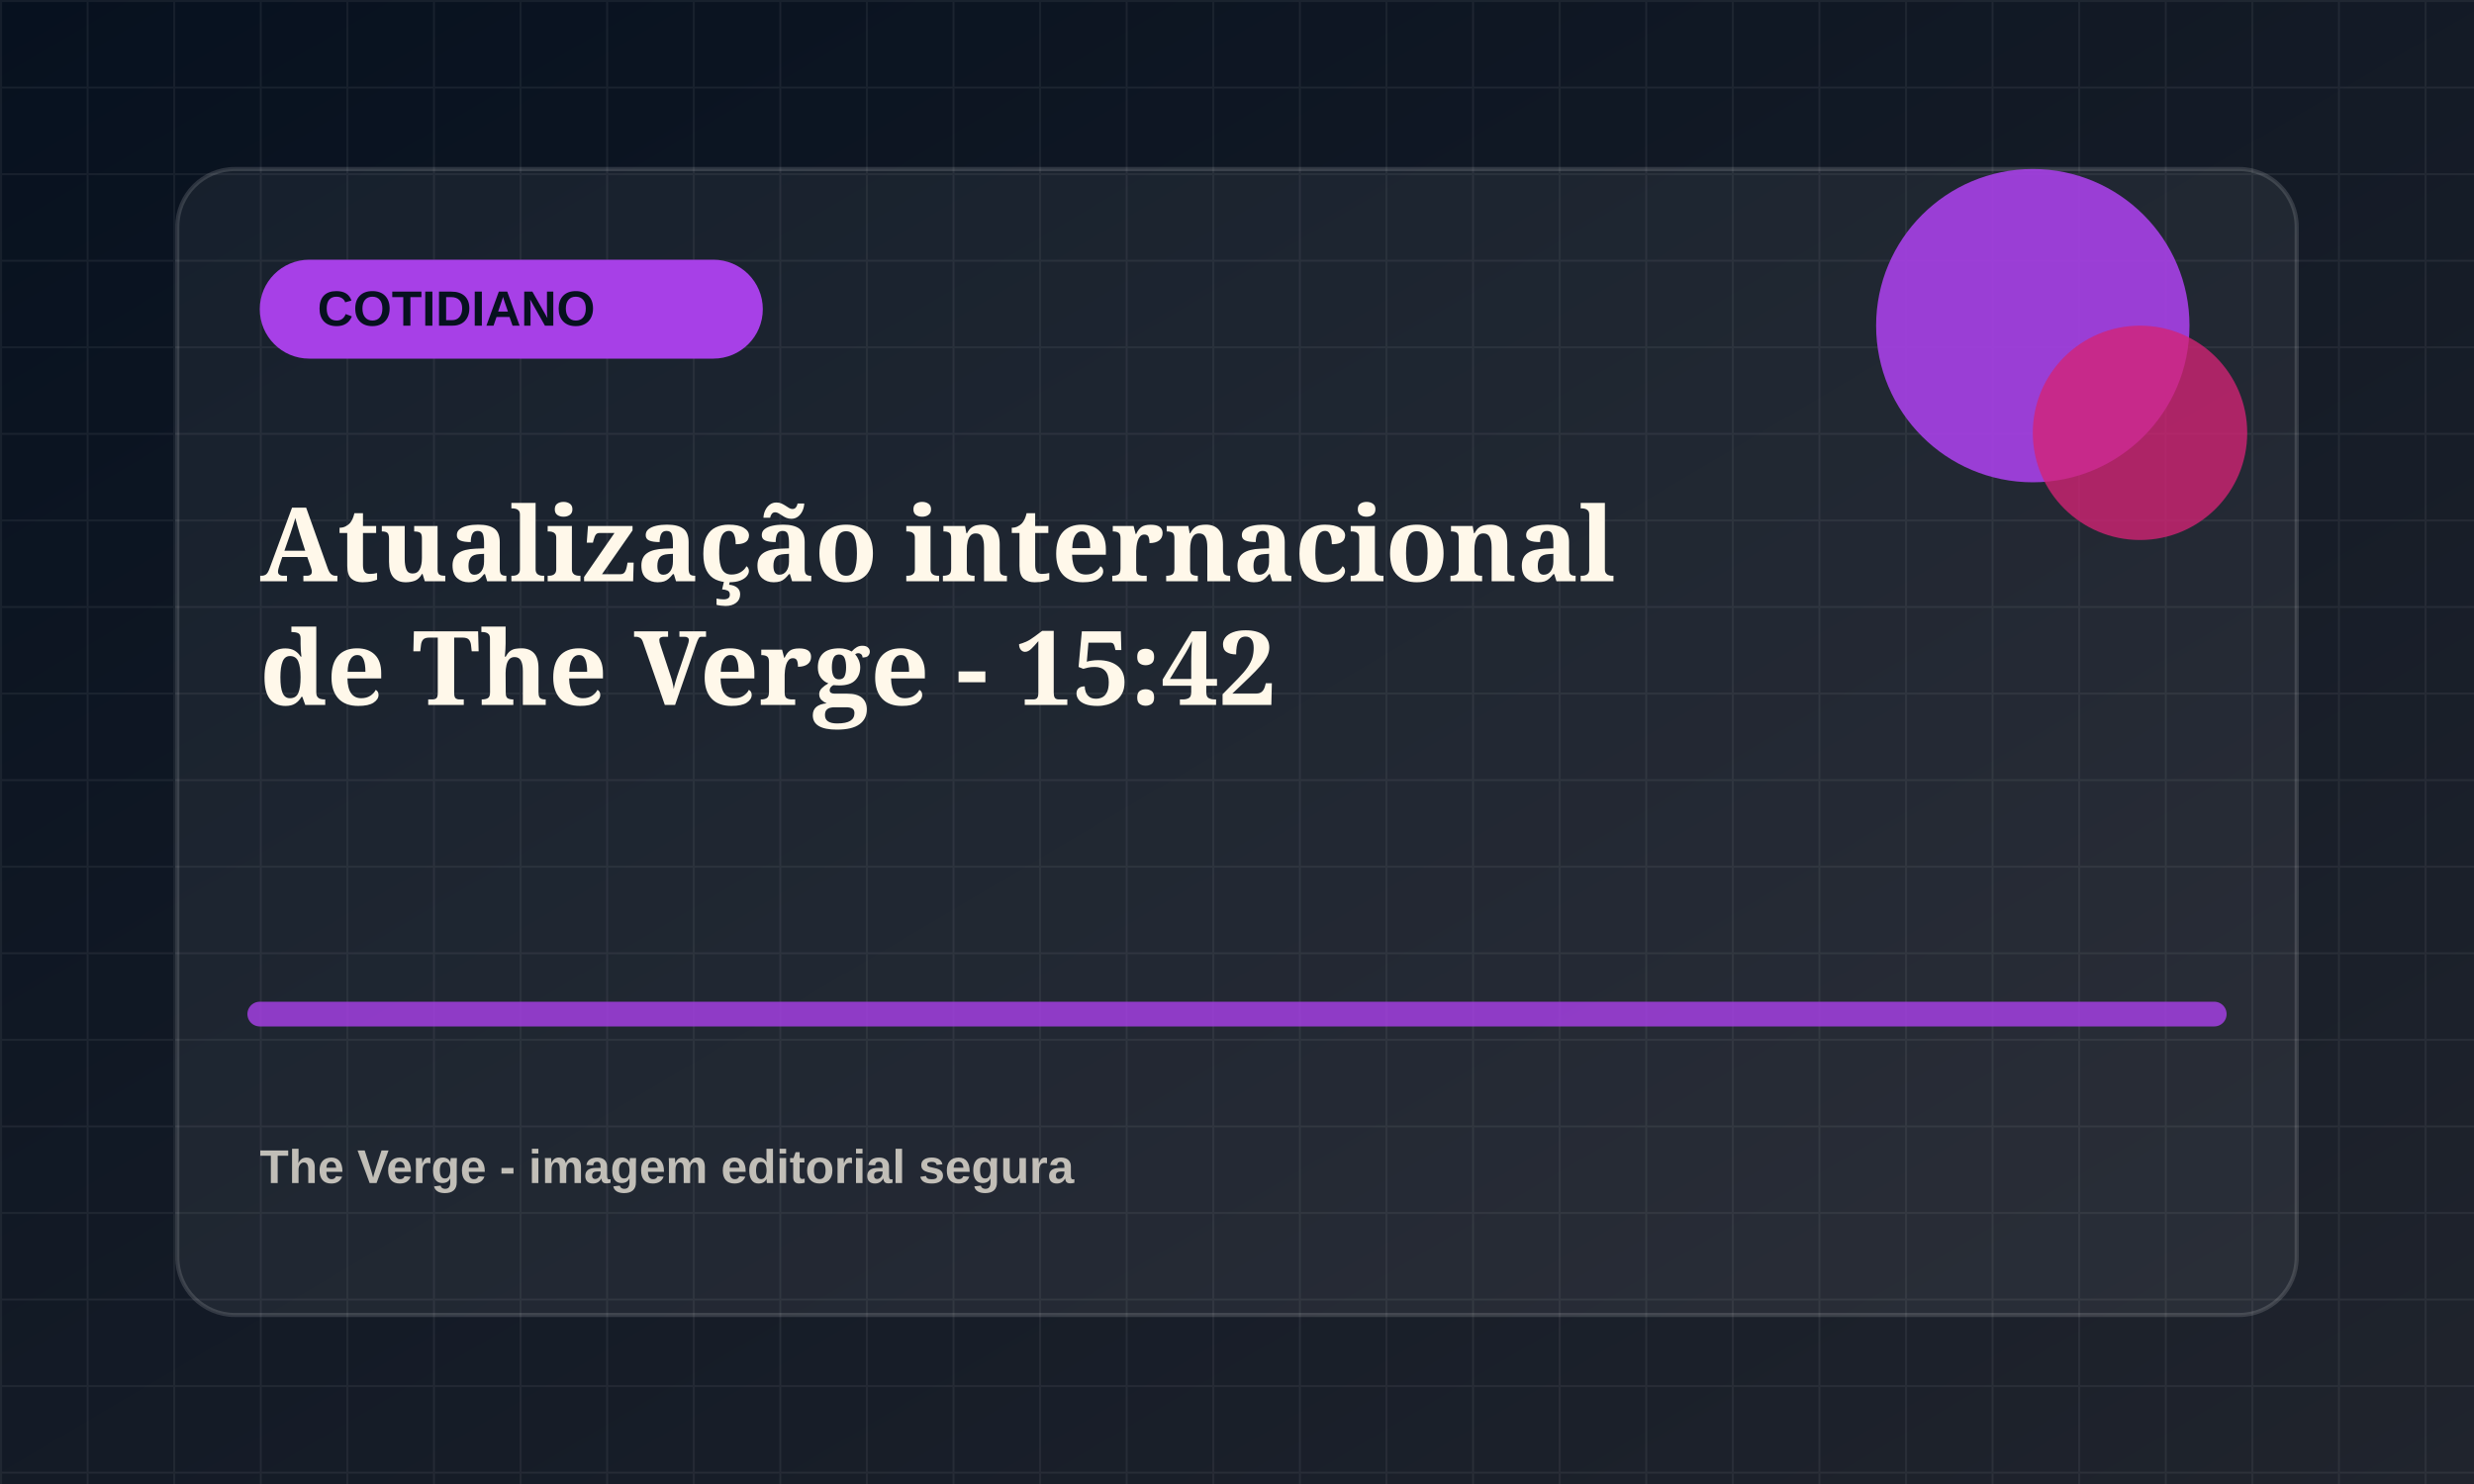
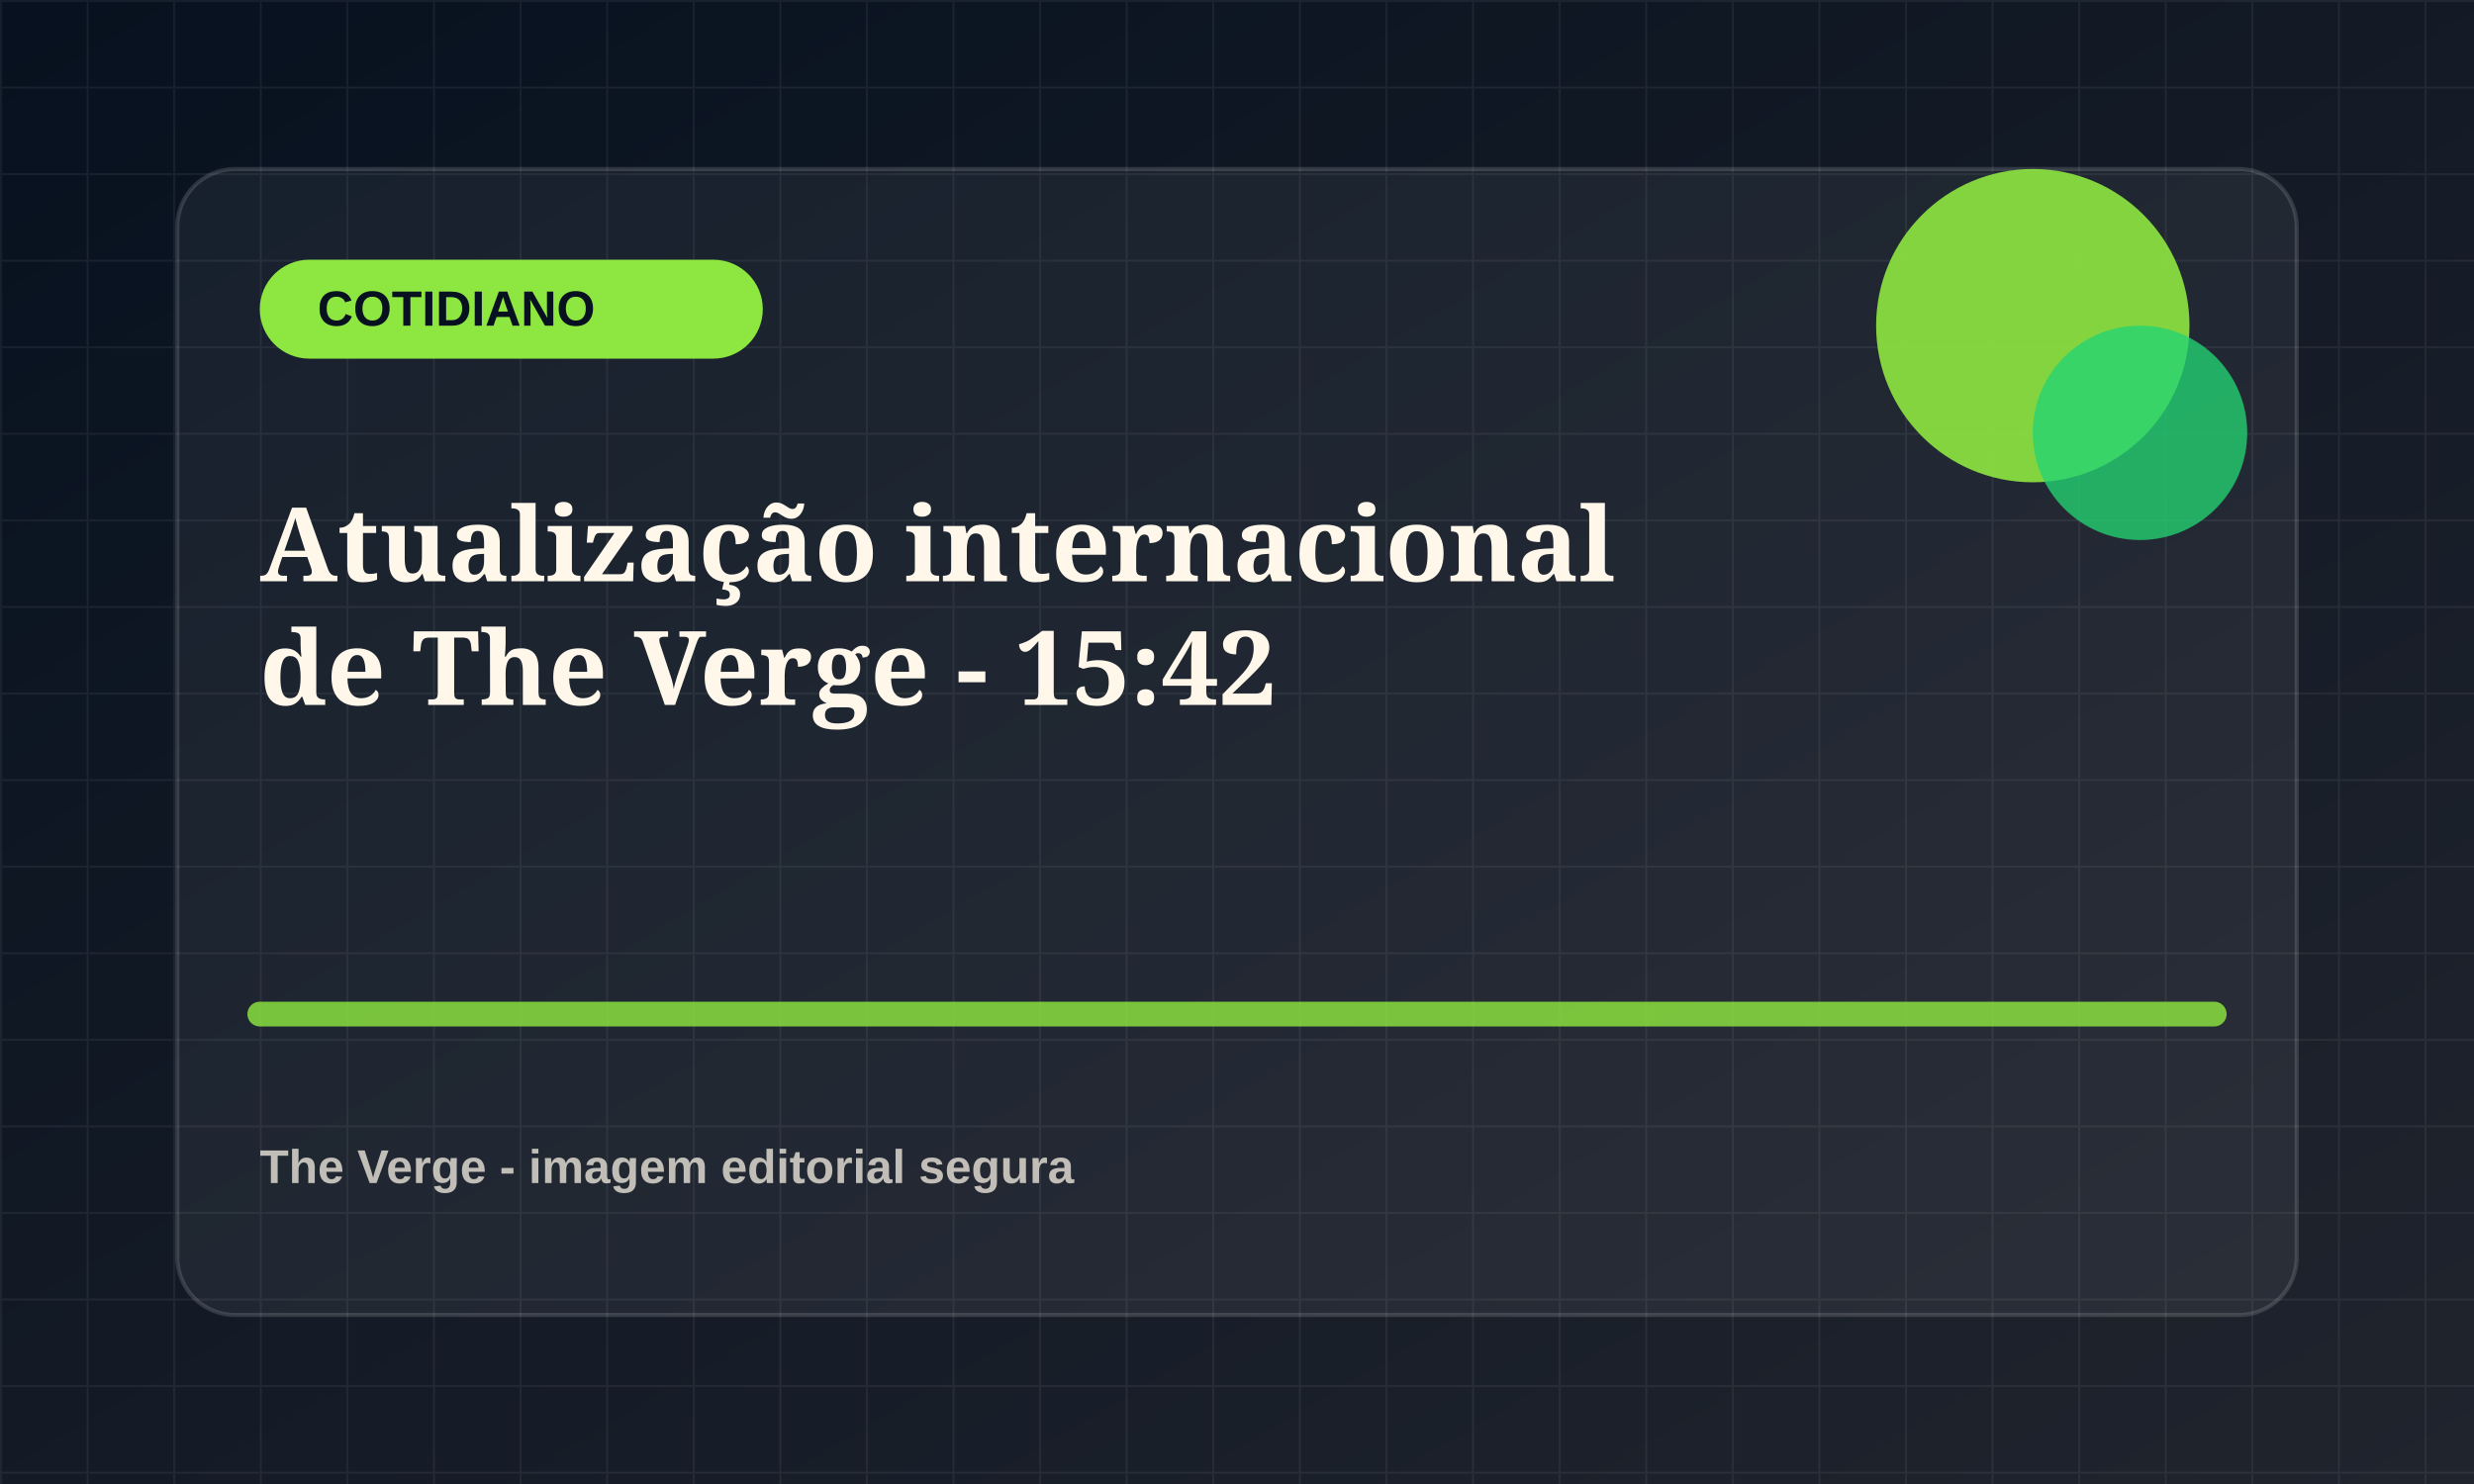
<svg xmlns="http://www.w3.org/2000/svg" viewBox="0 0 1200 720">
  <defs>
    <linearGradient id="bg" x1="0" x2="1" y1="0" y2="1">
      <stop offset="0" stop-color="#07111f" />
      <stop offset="1" stop-color="#20242d" />
    </linearGradient>
    <pattern id="grid" width="42" height="42" patternUnits="userSpaceOnUse">
      <path d="M42 0H0v42" fill="none" stroke="rgba(255,255,255,.055)" stroke-width="2" />
    </pattern>
  </defs>
  <rect width="1200" height="720" fill="url(#bg)" />
  <rect width="1200" height="720" fill="url(#grid)" />
  <rect x="86" y="82" width="1028" height="556" rx="28" fill="rgba(255,255,255,.055)" stroke="rgba(255,255,255,.14)" stroke-width="2" />
-   <rect x="126" y="126" width="244" height="48" rx="24" fill="hsl(277 78% 58%)" />
+   <rect x="126" y="126" width="244" height="48" rx="24" fill="hsl(92 78% 58%)" />
  <text x="154" y="158" fill="#07111f" font-family="Arial, sans-serif" font-size="24" font-weight="800">COTIDIANO</text>
-   <circle cx="986" cy="158" r="76" fill="hsl(277 78% 58%)" opacity=".9" />
-   <circle cx="1038" cy="210" r="52" fill="hsl(332 72% 48%)" opacity=".78" />
-   <path d="M126 492h948" stroke="hsl(277 78% 58%)" stroke-width="12" stroke-linecap="round" opacity=".82" />
+   <circle cx="986" cy="158" r="76" fill="hsl(92 78% 58%)" opacity=".9" />
+   <circle cx="1038" cy="210" r="52" fill="hsl(147 72% 48%)" opacity=".78" />
+   <path d="M126 492h948" stroke="hsl(92 78% 58%)" stroke-width="12" stroke-linecap="round" opacity=".82" />
  <text x="126" y="282" fill="#fff8ea" font-family="Georgia, serif" font-size="50" font-weight="700">
    <tspan x="126" dy="0">Atualização internacional</tspan>
    <tspan x="126" dy="60">de The Verge - 15:42</tspan>
  </text>
  <text x="126" y="574" fill="rgba(255,248,234,.72)" font-family="Arial, sans-serif" font-size="23" font-weight="700">The Verge - imagem editorial segura</text>
</svg>
